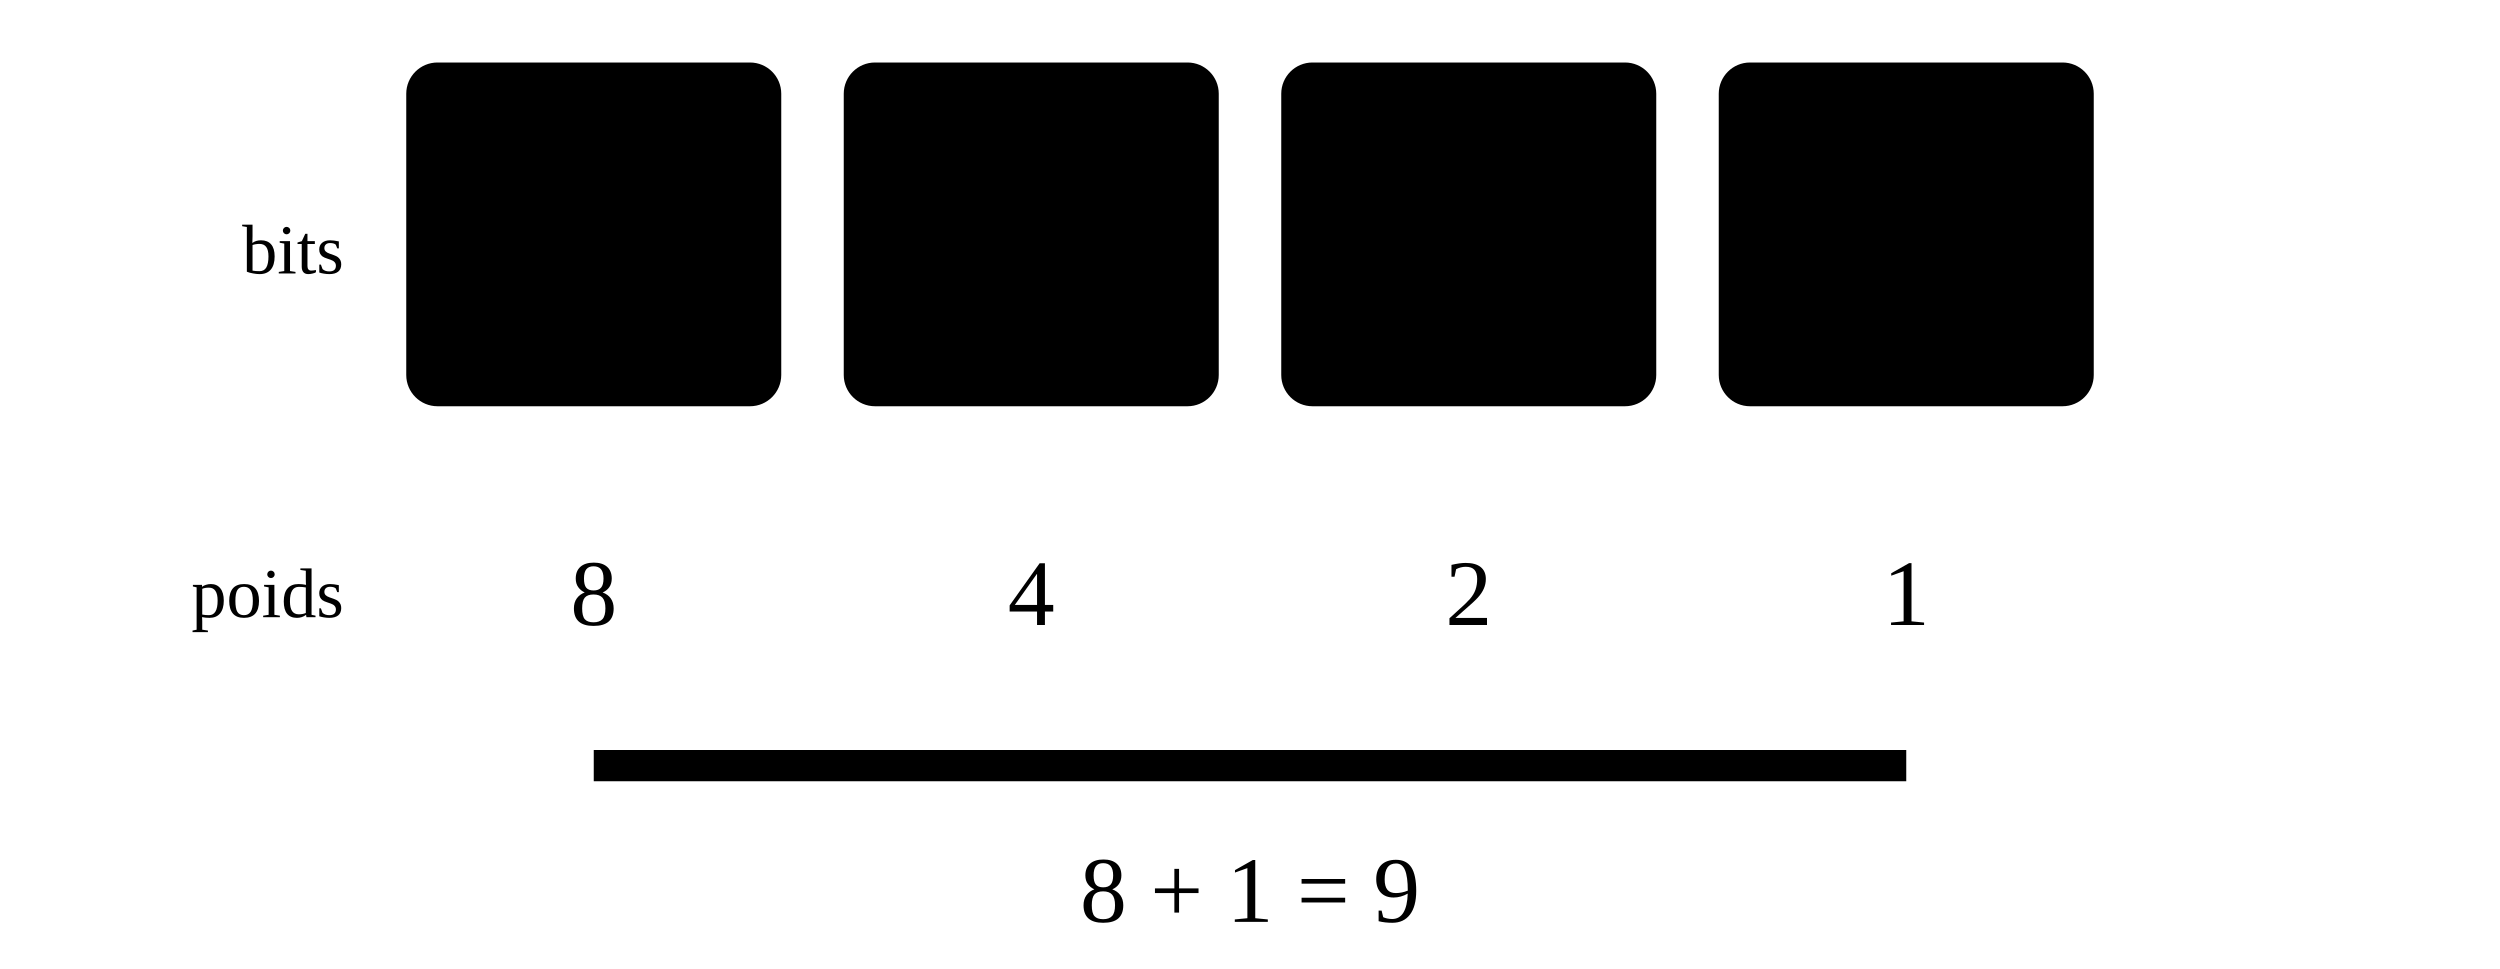
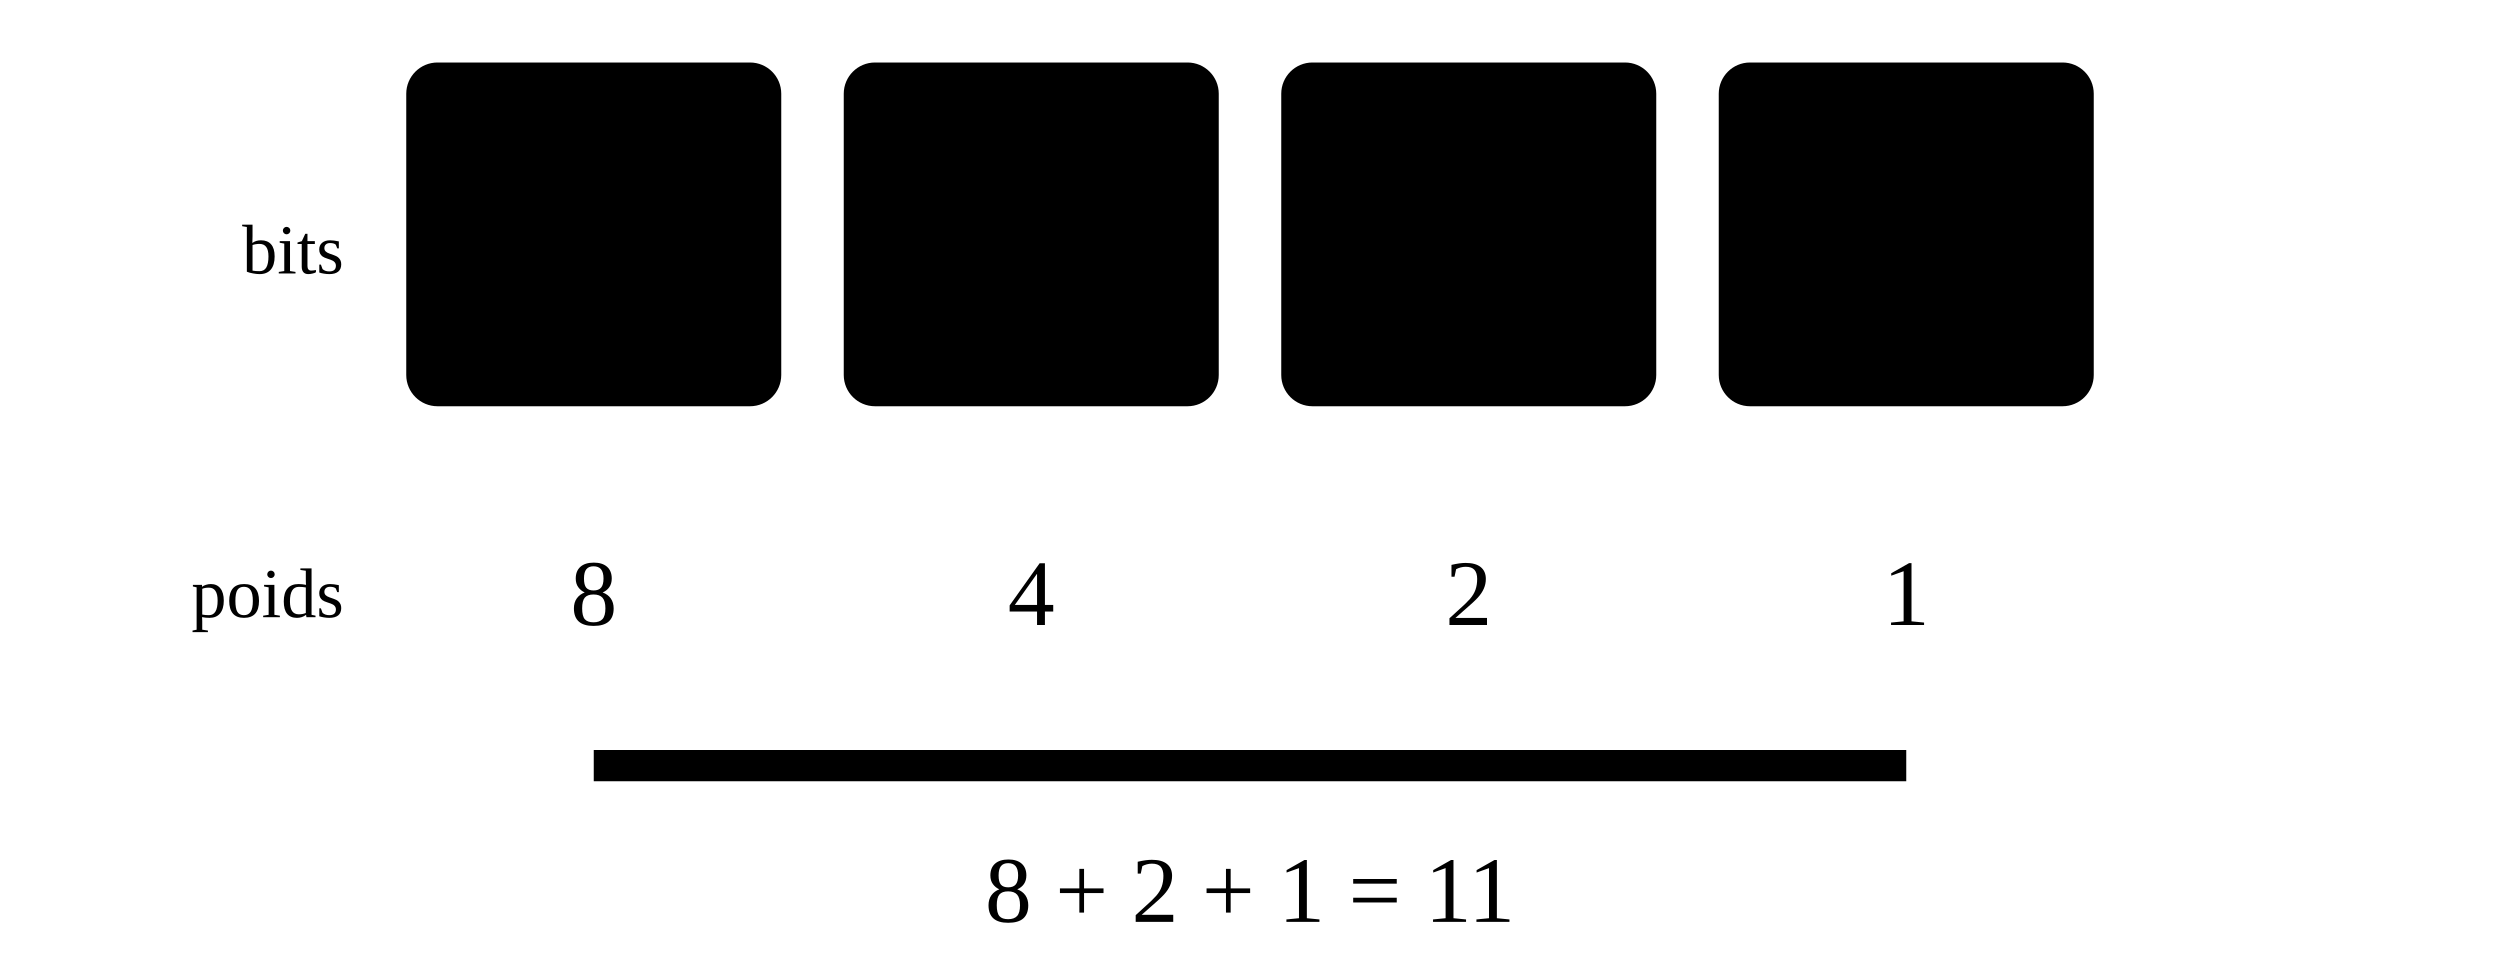
<svg xmlns="http://www.w3.org/2000/svg" viewBox="0 0 640 248">
  <g font-size="18" class="texte-doux" text-anchor="end">
    <text x="88" y="70">bits</text>
    <text x="88" y="158">poids</text>
  </g>
  <g>
    <rect x="104" y="16" width="96" height="88" rx="8" class="accent fond" />
    <rect x="216" y="16" width="96" height="88" rx="8" class="doux fond" />
-     <rect x="328" y="16" width="96" height="88" rx="8" class="doux fond" />
+     <rect x="328" y="16" width="96" height="88" rx="8" class="accent fond" />
    <rect x="440" y="16" width="96" height="88" rx="8" class="accent fond" />
  </g>
  <g font-size="28" text-anchor="middle">
    <text x="152" y="70" class="texte-accent">1</text>
    <text x="264" y="70" class="texte-doux">0</text>
-     <text x="376" y="70" class="texte-doux">0</text>
+     <text x="376" y="70" class="texte-accent">1</text>
    <text x="488" y="70" class="texte-accent">1</text>
  </g>
  <g font-size="24" text-anchor="middle">
    <text x="152" y="160" class="texte-accent">8</text>
    <text x="264" y="160" class="texte-doux">4</text>
-     <text x="376" y="160" class="texte-doux">2</text>
+     <text x="376" y="160" class="texte-accent">2</text>
    <text x="488" y="160" class="texte-accent">1</text>
  </g>
  <line x1="152" y1="176" x2="152" y2="192" class="accent" />
+   <line x1="376" y1="176" x2="376" y2="192" class="accent" />
  <line x1="488" y1="176" x2="488" y2="192" class="accent" />
  <polyline points="152,192 152,200 488,200 488,192" class="accent" />
  <line x1="320" y1="200" x2="320" y2="208" class="accent" />
-   <text x="320" y="236" font-size="24" text-anchor="middle" class="texte">8 + 1 = 9</text>
+   <text x="320" y="236" font-size="24" text-anchor="middle" class="texte">8 + 2 + 1 = 11</text>
</svg>
